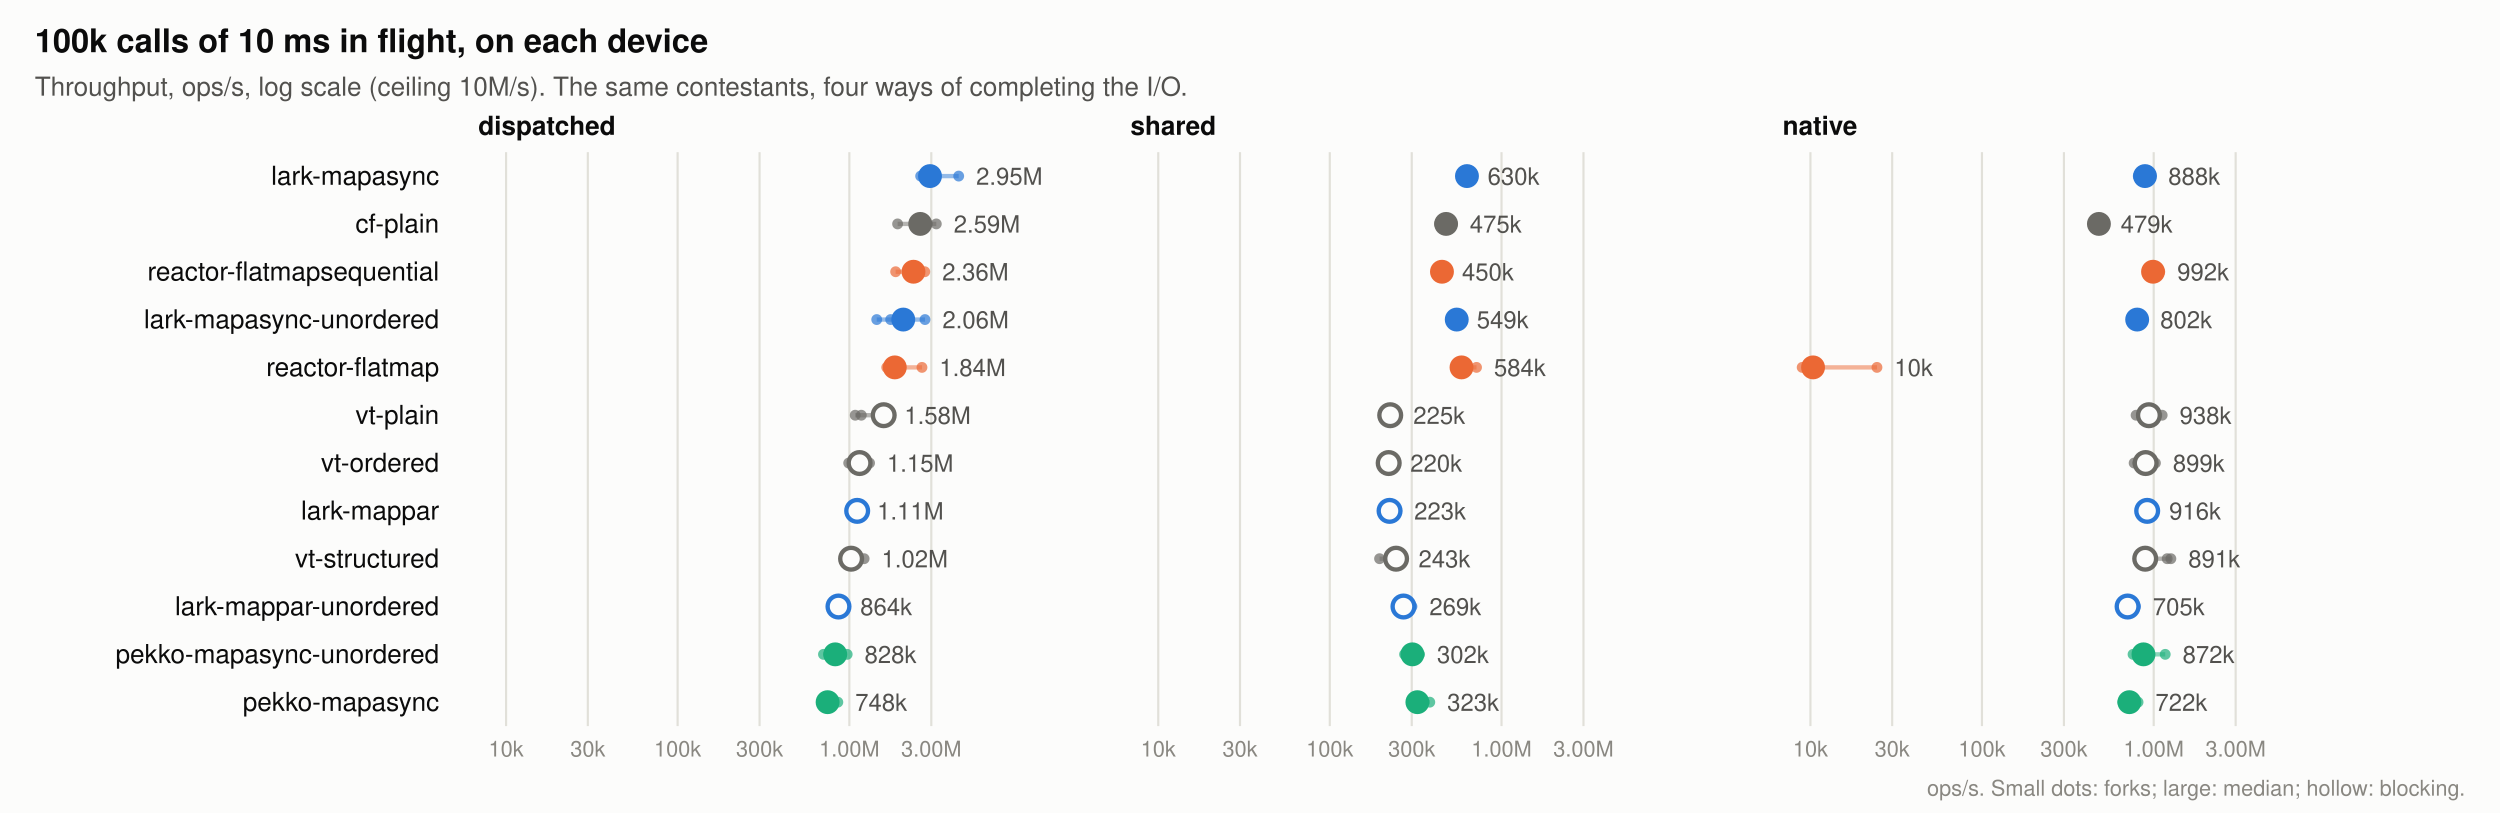
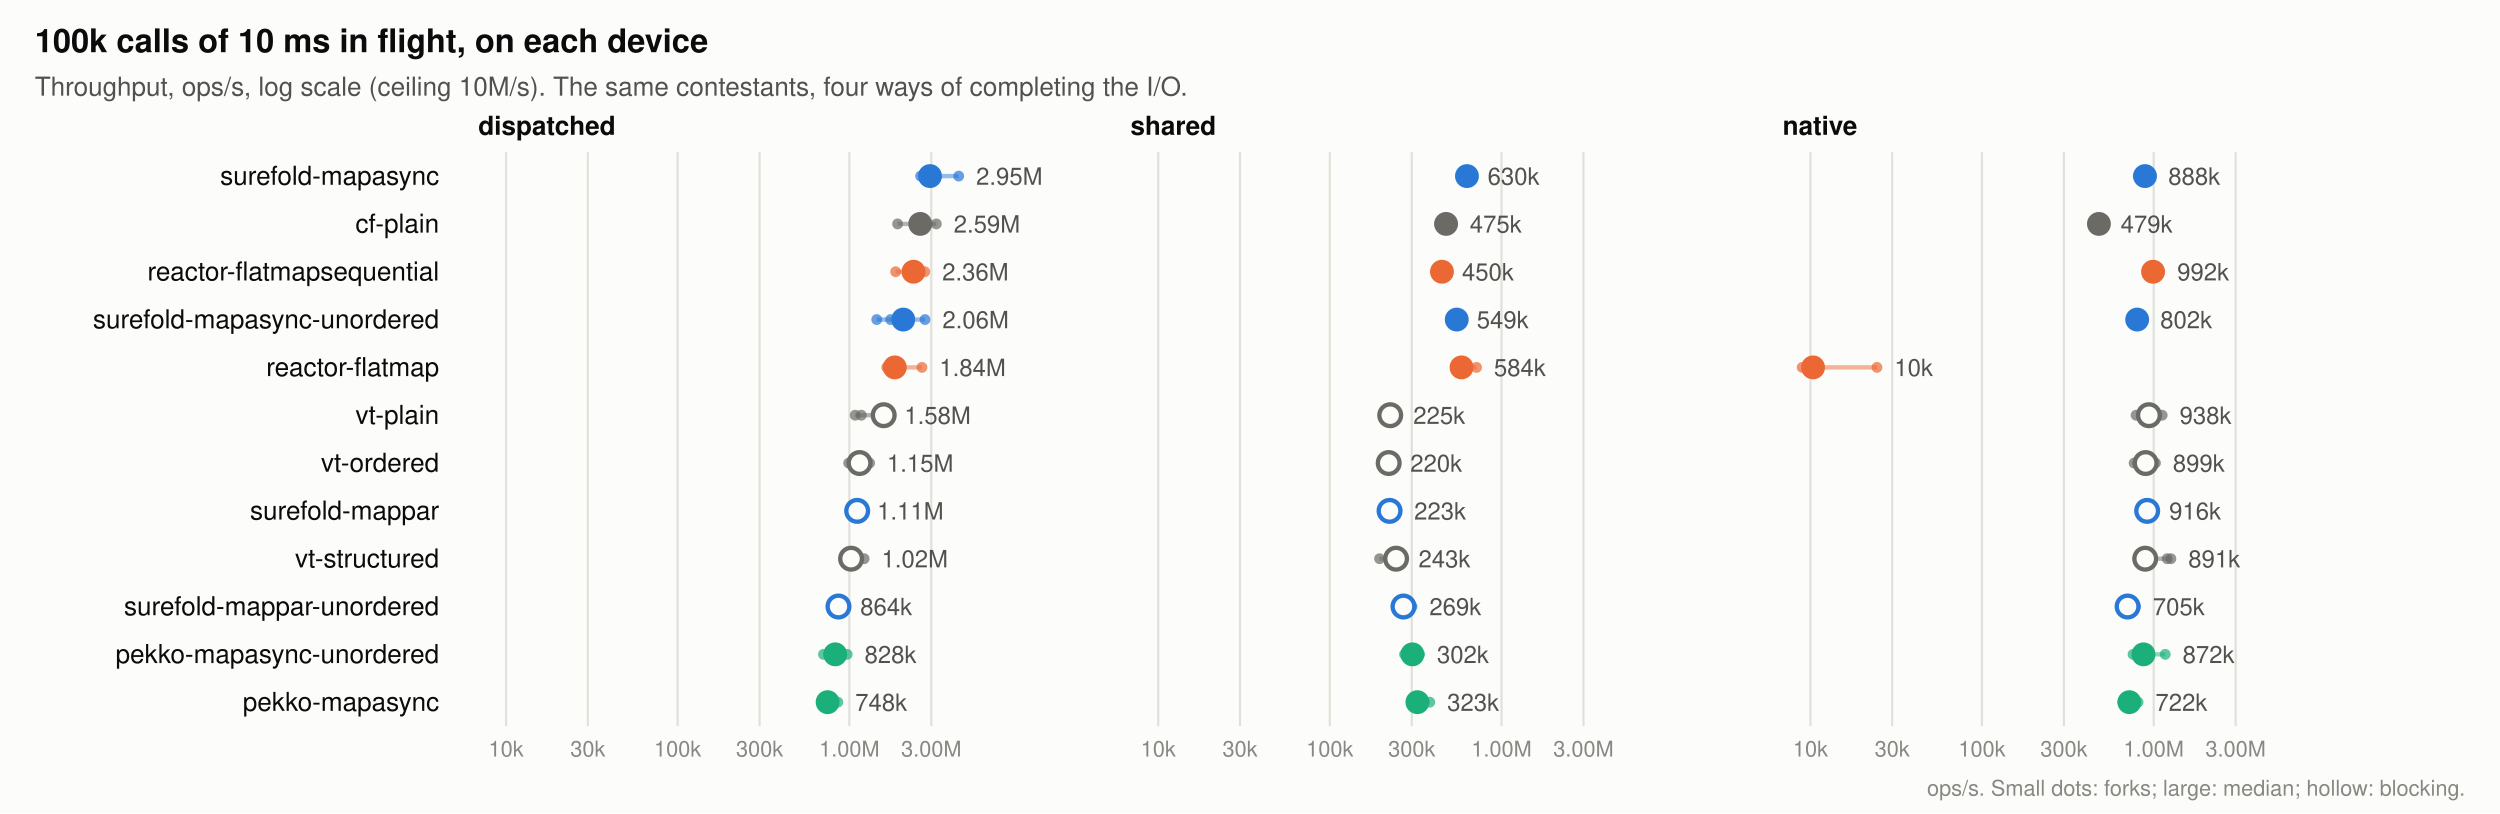
<svg xmlns="http://www.w3.org/2000/svg" viewBox="0 0 1150 374" width="1150" height="374" role="img" aria-label="100k calls of 10 ms in flight, on each device">
  <style>
text { font-family: -apple-system, BlinkMacSystemFont, "Segoe UI", Helvetica, Arial, sans-serif; }
.bg { fill: #fcfcfb; } .t1 { fill: #0b0b0b; } .t2 { fill: #52514e; } .mu { fill: #898781; }
.grid { stroke: #e1e0d9; stroke-width: 1; }
- .jdk { fill: #6b6a65; stroke: #6b6a65; } .lark { fill: #2a78d6; stroke: #2a78d6; }
+ .jdk { fill: #6b6a65; stroke: #6b6a65; } .surefold { fill: #2a78d6; stroke: #2a78d6; }
.reactor { fill: #eb6834; stroke: #eb6834; } .pekko { fill: #1baf7a; stroke: #1baf7a; }
.hollow { fill: #fcfcfb; stroke-width: 2; }
@media (prefers-color-scheme: dark) {
  .bg { fill: #1a1a19; } .t1 { fill: #f0efec; } .t2 { fill: #c3c2b7; } .grid { stroke: #2c2c2a; }
-   .jdk { fill: #a8a79f; stroke: #a8a79f; } .lark { fill: #3987e5; stroke: #3987e5; }
+   .jdk { fill: #a8a79f; stroke: #a8a79f; } .surefold { fill: #3987e5; stroke: #3987e5; }
  .reactor { fill: #d95926; stroke: #d95926; } .pekko { fill: #199e70; stroke: #199e70; }
  .hollow { fill: #1a1a19; }
}
</style>
  <rect class="bg" width="1150" height="374" />
  <text class="t1" x="16" y="24" font-size="15" font-weight="600">100k calls of 10 ms in flight, on each device</text>
  <text class="t2" x="16" y="44" font-size="12">Throughput, ops/s, log scale (ceiling 10M/s). The same contestants, four ways of completing the I/O.</text>
  <text class="t1" x="220" y="62" font-size="12" font-weight="600">dispatched</text>
  <line class="grid" x1="232.8" y1="70" x2="232.8" y2="334" />
  <text class="mu" x="232.8" y="348" font-size="10" text-anchor="middle">10k</text>
  <line class="grid" x1="270.4" y1="70" x2="270.4" y2="334" />
  <text class="mu" x="270.4" y="348" font-size="10" text-anchor="middle">30k</text>
  <line class="grid" x1="311.7" y1="70" x2="311.7" y2="334" />
  <text class="mu" x="311.7" y="348" font-size="10" text-anchor="middle">100k</text>
  <line class="grid" x1="349.4" y1="70" x2="349.4" y2="334" />
  <text class="mu" x="349.4" y="348" font-size="10" text-anchor="middle">300k</text>
  <line class="grid" x1="390.7" y1="70" x2="390.7" y2="334" />
  <text class="mu" x="390.7" y="348" font-size="10" text-anchor="middle">1.00M</text>
  <line class="grid" x1="428.4" y1="70" x2="428.4" y2="334" />
  <text class="mu" x="428.4" y="348" font-size="10" text-anchor="middle">3.00M</text>
-   <text class="t1" x="202" y="85.0" font-size="12" text-anchor="end">lark-mapasync</text>
-   <line class="lark" x1="423.5" y1="81.0" x2="441.0" y2="81.0" stroke-width="2" opacity="0.5" />
-   <circle class="lark" cx="441.0" cy="81.0" r="2" opacity="0.7" />
-   <circle class="lark" cx="425.5" cy="81.0" r="2" opacity="0.7" />
-   <circle class="lark" cx="430.1" cy="81.0" r="2" opacity="0.7" />
-   <circle class="lark" cx="423.5" cy="81.0" r="2" opacity="0.7" />
-   <circle class="lark" cx="427.8" cy="81.0" r="2" opacity="0.7" />
-   <circle class="lark" cx="427.8" cy="81.0" r="5" />
+   <text class="t1" x="202" y="85.0" font-size="12" text-anchor="end">surefold-mapasync</text>
+   <line class="surefold" x1="423.5" y1="81.0" x2="441.0" y2="81.0" stroke-width="2" opacity="0.5" />
+   <circle class="surefold" cx="441.0" cy="81.0" r="2" opacity="0.7" />
+   <circle class="surefold" cx="425.5" cy="81.0" r="2" opacity="0.7" />
+   <circle class="surefold" cx="430.1" cy="81.0" r="2" opacity="0.7" />
+   <circle class="surefold" cx="423.5" cy="81.0" r="2" opacity="0.7" />
+   <circle class="surefold" cx="427.8" cy="81.0" r="2" opacity="0.7" />
+   <circle class="surefold" cx="427.8" cy="81.0" r="5" />
  <text class="t2" x="449.0" y="85.0" font-size="11">2.95M</text>
  <text class="t1" x="202" y="107.0" font-size="12" text-anchor="end">cf-plain</text>
  <line class="jdk" x1="412.9" y1="103.0" x2="430.7" y2="103.0" stroke-width="2" opacity="0.5" />
  <circle class="jdk" cx="422.1" cy="103.0" r="2" opacity="0.7" />
  <circle class="jdk" cx="430.7" cy="103.0" r="2" opacity="0.7" />
  <circle class="jdk" cx="423.3" cy="103.0" r="2" opacity="0.7" />
  <circle class="jdk" cx="412.9" cy="103.0" r="2" opacity="0.7" />
  <circle class="jdk" cx="426.6" cy="103.0" r="2" opacity="0.7" />
  <circle class="jdk" cx="423.3" cy="103.0" r="5" />
  <text class="t2" x="438.7" y="107.0" font-size="11">2.59M</text>
  <text class="t1" x="202" y="129.0" font-size="12" text-anchor="end">reactor-flatmapsequential</text>
  <line class="reactor" x1="412.0" y1="125.0" x2="425.4" y2="125.0" stroke-width="2" opacity="0.5" />
  <circle class="reactor" cx="420.2" cy="125.0" r="2" opacity="0.7" />
  <circle class="reactor" cx="412.0" cy="125.0" r="2" opacity="0.7" />
  <circle class="reactor" cx="425.4" cy="125.0" r="2" opacity="0.7" />
  <circle class="reactor" cx="418.1" cy="125.0" r="2" opacity="0.7" />
  <circle class="reactor" cx="420.2" cy="125.0" r="2" opacity="0.7" />
  <circle class="reactor" cx="420.2" cy="125.0" r="5" />
  <text class="t2" x="433.4" y="129.0" font-size="11">2.36M</text>
-   <text class="t1" x="202" y="151.0" font-size="12" text-anchor="end">lark-mapasync-unordered</text>
-   <line class="lark" x1="403.3" y1="147.0" x2="425.5" y2="147.0" stroke-width="2" opacity="0.5" />
-   <circle class="lark" cx="415.5" cy="147.0" r="2" opacity="0.7" />
-   <circle class="lark" cx="417.6" cy="147.0" r="2" opacity="0.7" />
-   <circle class="lark" cx="409.7" cy="147.0" r="2" opacity="0.7" />
-   <circle class="lark" cx="425.5" cy="147.0" r="2" opacity="0.7" />
-   <circle class="lark" cx="403.3" cy="147.0" r="2" opacity="0.7" />
-   <circle class="lark" cx="415.5" cy="147.0" r="5" />
+   <text class="t1" x="202" y="151.0" font-size="12" text-anchor="end">surefold-mapasync-unordered</text>
+   <line class="surefold" x1="403.3" y1="147.0" x2="425.5" y2="147.0" stroke-width="2" opacity="0.5" />
+   <circle class="surefold" cx="415.5" cy="147.0" r="2" opacity="0.7" />
+   <circle class="surefold" cx="417.6" cy="147.0" r="2" opacity="0.7" />
+   <circle class="surefold" cx="409.7" cy="147.0" r="2" opacity="0.7" />
+   <circle class="surefold" cx="425.5" cy="147.0" r="2" opacity="0.7" />
+   <circle class="surefold" cx="403.3" cy="147.0" r="2" opacity="0.7" />
+   <circle class="surefold" cx="415.5" cy="147.0" r="5" />
  <text class="t2" x="433.5" y="151.0" font-size="11">2.06M</text>
  <text class="t1" x="202" y="173.0" font-size="12" text-anchor="end">reactor-flatmap</text>
  <line class="reactor" x1="407.9" y1="169.0" x2="424.1" y2="169.0" stroke-width="2" opacity="0.5" />
  <circle class="reactor" cx="412.3" cy="169.0" r="2" opacity="0.7" />
  <circle class="reactor" cx="410.6" cy="169.0" r="2" opacity="0.7" />
  <circle class="reactor" cx="407.9" cy="169.0" r="2" opacity="0.7" />
  <circle class="reactor" cx="424.1" cy="169.0" r="2" opacity="0.7" />
  <circle class="reactor" cx="411.6" cy="169.0" r="2" opacity="0.7" />
  <circle class="reactor" cx="411.6" cy="169.0" r="5" />
  <text class="t2" x="432.1" y="173.0" font-size="11">1.84M</text>
  <text class="t1" x="202" y="195.0" font-size="12" text-anchor="end">vt-plain</text>
  <line class="jdk" x1="393.4" y1="191.0" x2="408.0" y2="191.0" stroke-width="2" opacity="0.5" />
  <circle class="jdk" cx="406.5" cy="191.0" r="2" opacity="0.7" />
  <circle class="jdk" cx="393.4" cy="191.0" r="2" opacity="0.7" />
  <circle class="jdk" cx="406.9" cy="191.0" r="2" opacity="0.7" />
  <circle class="jdk" cx="408.0" cy="191.0" r="2" opacity="0.7" />
  <circle class="jdk" cx="396.2" cy="191.0" r="2" opacity="0.7" />
  <circle class="jdk hollow" cx="406.5" cy="191.0" r="5" />
  <text class="t2" x="416.0" y="195.0" font-size="11">1.58M</text>
  <text class="t1" x="202" y="217.0" font-size="12" text-anchor="end">vt-ordered</text>
  <line class="jdk" x1="390.4" y1="213.0" x2="400.0" y2="213.0" stroke-width="2" opacity="0.5" />
  <circle class="jdk" cx="398.4" cy="213.0" r="2" opacity="0.7" />
  <circle class="jdk" cx="393.9" cy="213.0" r="2" opacity="0.7" />
  <circle class="jdk" cx="390.4" cy="213.0" r="2" opacity="0.7" />
  <circle class="jdk" cx="395.4" cy="213.0" r="2" opacity="0.7" />
  <circle class="jdk" cx="400.0" cy="213.0" r="2" opacity="0.7" />
  <circle class="jdk hollow" cx="395.4" cy="213.0" r="5" />
  <text class="t2" x="408.0" y="217.0" font-size="11">1.15M</text>
-   <text class="t1" x="202" y="239.0" font-size="12" text-anchor="end">lark-mappar</text>
-   <line class="lark" x1="393.0" y1="235.0" x2="395.5" y2="235.0" stroke-width="2" opacity="0.5" />
-   <circle class="lark" cx="394.3" cy="235.0" r="2" opacity="0.7" />
-   <circle class="lark" cx="395.5" cy="235.0" r="2" opacity="0.7" />
-   <circle class="lark" cx="393.7" cy="235.0" r="2" opacity="0.7" />
-   <circle class="lark" cx="395.3" cy="235.0" r="2" opacity="0.7" />
-   <circle class="lark" cx="393.0" cy="235.0" r="2" opacity="0.7" />
-   <circle class="lark hollow" cx="394.3" cy="235.0" r="5" />
+   <text class="t1" x="202" y="239.0" font-size="12" text-anchor="end">surefold-mappar</text>
+   <line class="surefold" x1="393.0" y1="235.0" x2="395.5" y2="235.0" stroke-width="2" opacity="0.5" />
+   <circle class="surefold" cx="394.3" cy="235.0" r="2" opacity="0.7" />
+   <circle class="surefold" cx="395.5" cy="235.0" r="2" opacity="0.7" />
+   <circle class="surefold" cx="393.7" cy="235.0" r="2" opacity="0.7" />
+   <circle class="surefold" cx="395.3" cy="235.0" r="2" opacity="0.7" />
+   <circle class="surefold" cx="393.0" cy="235.0" r="2" opacity="0.7" />
+   <circle class="surefold hollow" cx="394.3" cy="235.0" r="5" />
  <text class="t2" x="403.5" y="239.0" font-size="11">1.11M</text>
  <text class="t1" x="202" y="261.0" font-size="12" text-anchor="end">vt-structured</text>
  <line class="jdk" x1="388.6" y1="257.0" x2="397.5" y2="257.0" stroke-width="2" opacity="0.5" />
  <circle class="jdk" cx="391.5" cy="257.0" r="2" opacity="0.7" />
  <circle class="jdk" cx="388.6" cy="257.0" r="2" opacity="0.7" />
  <circle class="jdk" cx="397.5" cy="257.0" r="2" opacity="0.7" />
  <circle class="jdk" cx="392.2" cy="257.0" r="2" opacity="0.7" />
  <circle class="jdk" cx="388.6" cy="257.0" r="2" opacity="0.7" />
  <circle class="jdk hollow" cx="391.5" cy="257.0" r="5" />
  <text class="t2" x="405.5" y="261.0" font-size="11">1.02M</text>
-   <text class="t1" x="202" y="283.0" font-size="12" text-anchor="end">lark-mappar-unordered</text>
-   <line class="lark" x1="385.0" y1="279.0" x2="387.7" y2="279.0" stroke-width="2" opacity="0.5" />
-   <circle class="lark" cx="385.0" cy="279.0" r="2" opacity="0.7" />
-   <circle class="lark" cx="385.7" cy="279.0" r="2" opacity="0.7" />
-   <circle class="lark" cx="387.7" cy="279.0" r="2" opacity="0.7" />
-   <circle class="lark" cx="385.6" cy="279.0" r="2" opacity="0.7" />
-   <circle class="lark" cx="385.8" cy="279.0" r="2" opacity="0.7" />
-   <circle class="lark hollow" cx="385.7" cy="279.0" r="5" />
+   <text class="t1" x="202" y="283.0" font-size="12" text-anchor="end">surefold-mappar-unordered</text>
+   <line class="surefold" x1="385.0" y1="279.0" x2="387.7" y2="279.0" stroke-width="2" opacity="0.5" />
+   <circle class="surefold" cx="385.0" cy="279.0" r="2" opacity="0.7" />
+   <circle class="surefold" cx="385.7" cy="279.0" r="2" opacity="0.7" />
+   <circle class="surefold" cx="387.7" cy="279.0" r="2" opacity="0.7" />
+   <circle class="surefold" cx="385.6" cy="279.0" r="2" opacity="0.7" />
+   <circle class="surefold" cx="385.8" cy="279.0" r="2" opacity="0.7" />
+   <circle class="surefold hollow" cx="385.7" cy="279.0" r="5" />
  <text class="t2" x="395.7" y="283.0" font-size="11">864k</text>
  <text class="t1" x="202" y="305.0" font-size="12" text-anchor="end">pekko-mapasync-unordered</text>
  <line class="pekko" x1="378.8" y1="301.0" x2="389.7" y2="301.0" stroke-width="2" opacity="0.5" />
  <circle class="pekko" cx="378.8" cy="301.0" r="2" opacity="0.7" />
  <circle class="pekko" cx="381.3" cy="301.0" r="2" opacity="0.7" />
  <circle class="pekko" cx="384.2" cy="301.0" r="2" opacity="0.7" />
  <circle class="pekko" cx="385.5" cy="301.0" r="2" opacity="0.7" />
  <circle class="pekko" cx="389.7" cy="301.0" r="2" opacity="0.7" />
  <circle class="pekko" cx="384.2" cy="301.0" r="5" />
  <text class="t2" x="397.7" y="305.0" font-size="11">828k</text>
  <text class="t1" x="202" y="327.0" font-size="12" text-anchor="end">pekko-mapasync</text>
  <line class="pekko" x1="379.3" y1="323.0" x2="385.4" y2="323.0" stroke-width="2" opacity="0.5" />
  <circle class="pekko" cx="381.2" cy="323.0" r="2" opacity="0.7" />
  <circle class="pekko" cx="379.3" cy="323.0" r="2" opacity="0.7" />
  <circle class="pekko" cx="380.0" cy="323.0" r="2" opacity="0.7" />
  <circle class="pekko" cx="385.4" cy="323.0" r="2" opacity="0.7" />
  <circle class="pekko" cx="380.7" cy="323.0" r="2" opacity="0.7" />
  <circle class="pekko" cx="380.7" cy="323.0" r="5" />
  <text class="t2" x="393.4" y="327.0" font-size="11">748k</text>
  <text class="t1" x="520" y="62" font-size="12" font-weight="600">shared</text>
  <line class="grid" x1="532.8" y1="70" x2="532.8" y2="334" />
  <text class="mu" x="532.8" y="348" font-size="10" text-anchor="middle">10k</text>
  <line class="grid" x1="570.4" y1="70" x2="570.4" y2="334" />
  <text class="mu" x="570.4" y="348" font-size="10" text-anchor="middle">30k</text>
  <line class="grid" x1="611.7" y1="70" x2="611.7" y2="334" />
  <text class="mu" x="611.7" y="348" font-size="10" text-anchor="middle">100k</text>
  <line class="grid" x1="649.4" y1="70" x2="649.4" y2="334" />
  <text class="mu" x="649.4" y="348" font-size="10" text-anchor="middle">300k</text>
  <line class="grid" x1="690.7" y1="70" x2="690.7" y2="334" />
  <text class="mu" x="690.7" y="348" font-size="10" text-anchor="middle">1.00M</text>
  <line class="grid" x1="728.4" y1="70" x2="728.4" y2="334" />
  <text class="mu" x="728.4" y="348" font-size="10" text-anchor="middle">3.00M</text>
-   <line class="lark" x1="672.8" y1="81.0" x2="676.3" y2="81.0" stroke-width="2" opacity="0.5" />
-   <circle class="lark" cx="674.8" cy="81.0" r="2" opacity="0.7" />
-   <circle class="lark" cx="675.2" cy="81.0" r="2" opacity="0.7" />
-   <circle class="lark" cx="673.8" cy="81.0" r="2" opacity="0.7" />
-   <circle class="lark" cx="672.8" cy="81.0" r="2" opacity="0.7" />
-   <circle class="lark" cx="676.3" cy="81.0" r="2" opacity="0.7" />
-   <circle class="lark" cx="674.8" cy="81.0" r="5" />
+   <line class="surefold" x1="672.8" y1="81.0" x2="676.3" y2="81.0" stroke-width="2" opacity="0.5" />
+   <circle class="surefold" cx="674.8" cy="81.0" r="2" opacity="0.7" />
+   <circle class="surefold" cx="675.2" cy="81.0" r="2" opacity="0.7" />
+   <circle class="surefold" cx="673.8" cy="81.0" r="2" opacity="0.7" />
+   <circle class="surefold" cx="672.8" cy="81.0" r="2" opacity="0.7" />
+   <circle class="surefold" cx="676.3" cy="81.0" r="2" opacity="0.7" />
+   <circle class="surefold" cx="674.8" cy="81.0" r="5" />
  <text class="t2" x="684.3" y="85.0" font-size="11">630k</text>
  <line class="jdk" x1="662.2" y1="103.0" x2="668.1" y2="103.0" stroke-width="2" opacity="0.5" />
  <circle class="jdk" cx="665.2" cy="103.0" r="2" opacity="0.7" />
  <circle class="jdk" cx="662.2" cy="103.0" r="2" opacity="0.7" />
  <circle class="jdk" cx="663.0" cy="103.0" r="2" opacity="0.7" />
  <circle class="jdk" cx="667.7" cy="103.0" r="2" opacity="0.7" />
  <circle class="jdk" cx="668.1" cy="103.0" r="2" opacity="0.7" />
  <circle class="jdk" cx="665.2" cy="103.0" r="5" />
  <text class="t2" x="676.1" y="107.0" font-size="11">475k</text>
  <line class="reactor" x1="661.3" y1="125.0" x2="664.5" y2="125.0" stroke-width="2" opacity="0.5" />
  <circle class="reactor" cx="664.5" cy="125.0" r="2" opacity="0.7" />
  <circle class="reactor" cx="661.3" cy="125.0" r="2" opacity="0.7" />
  <circle class="reactor" cx="663.3" cy="125.0" r="2" opacity="0.7" />
  <circle class="reactor" cx="663.0" cy="125.0" r="2" opacity="0.7" />
  <circle class="reactor" cx="664.3" cy="125.0" r="2" opacity="0.7" />
  <circle class="reactor" cx="663.3" cy="125.0" r="5" />
  <text class="t2" x="672.5" y="129.0" font-size="11">450k</text>
-   <line class="lark" x1="667.8" y1="147.0" x2="671.3" y2="147.0" stroke-width="2" opacity="0.5" />
-   <circle class="lark" cx="670.1" cy="147.0" r="2" opacity="0.7" />
-   <circle class="lark" cx="671.3" cy="147.0" r="2" opacity="0.7" />
-   <circle class="lark" cx="667.8" cy="147.0" r="2" opacity="0.7" />
-   <circle class="lark" cx="670.9" cy="147.0" r="2" opacity="0.7" />
-   <circle class="lark" cx="669.3" cy="147.0" r="2" opacity="0.7" />
-   <circle class="lark" cx="670.1" cy="147.0" r="5" />
+   <line class="surefold" x1="667.8" y1="147.0" x2="671.3" y2="147.0" stroke-width="2" opacity="0.5" />
+   <circle class="surefold" cx="670.1" cy="147.0" r="2" opacity="0.7" />
+   <circle class="surefold" cx="671.3" cy="147.0" r="2" opacity="0.7" />
+   <circle class="surefold" cx="667.8" cy="147.0" r="2" opacity="0.7" />
+   <circle class="surefold" cx="670.9" cy="147.0" r="2" opacity="0.7" />
+   <circle class="surefold" cx="669.3" cy="147.0" r="2" opacity="0.7" />
+   <circle class="surefold" cx="670.1" cy="147.0" r="5" />
  <text class="t2" x="679.3" y="151.0" font-size="11">549k</text>
  <line class="reactor" x1="670.1" y1="169.0" x2="679.2" y2="169.0" stroke-width="2" opacity="0.5" />
  <circle class="reactor" cx="674.3" cy="169.0" r="2" opacity="0.7" />
  <circle class="reactor" cx="670.1" cy="169.0" r="2" opacity="0.7" />
  <circle class="reactor" cx="672.3" cy="169.0" r="2" opacity="0.7" />
  <circle class="reactor" cx="679.2" cy="169.0" r="2" opacity="0.7" />
  <circle class="reactor" cx="671.5" cy="169.0" r="2" opacity="0.7" />
  <circle class="reactor" cx="672.3" cy="169.0" r="5" />
  <text class="t2" x="687.2" y="173.0" font-size="11">584k</text>
  <line class="jdk" x1="638.9" y1="191.0" x2="642.1" y2="191.0" stroke-width="2" opacity="0.5" />
  <circle class="jdk" cx="639.5" cy="191.0" r="2" opacity="0.7" />
  <circle class="jdk" cx="641.4" cy="191.0" r="2" opacity="0.7" />
  <circle class="jdk" cx="642.1" cy="191.0" r="2" opacity="0.7" />
  <circle class="jdk" cx="639.2" cy="191.0" r="2" opacity="0.7" />
  <circle class="jdk" cx="638.9" cy="191.0" r="2" opacity="0.7" />
  <circle class="jdk hollow" cx="639.5" cy="191.0" r="5" />
  <text class="t2" x="650.1" y="195.0" font-size="11">225k</text>
  <line class="jdk" x1="637.4" y1="213.0" x2="640.7" y2="213.0" stroke-width="2" opacity="0.5" />
  <circle class="jdk" cx="638.1" cy="213.0" r="2" opacity="0.7" />
  <circle class="jdk" cx="637.4" cy="213.0" r="2" opacity="0.7" />
  <circle class="jdk" cx="640.7" cy="213.0" r="2" opacity="0.7" />
  <circle class="jdk" cx="639.8" cy="213.0" r="2" opacity="0.7" />
  <circle class="jdk" cx="638.8" cy="213.0" r="2" opacity="0.7" />
  <circle class="jdk hollow" cx="638.8" cy="213.0" r="5" />
  <text class="t2" x="648.7" y="217.0" font-size="11">220k</text>
-   <line class="lark" x1="636.3" y1="235.0" x2="642.5" y2="235.0" stroke-width="2" opacity="0.5" />
-   <circle class="lark" cx="636.3" cy="235.0" r="2" opacity="0.7" />
-   <circle class="lark" cx="639.0" cy="235.0" r="2" opacity="0.7" />
-   <circle class="lark" cx="639.2" cy="235.0" r="2" opacity="0.7" />
-   <circle class="lark" cx="639.9" cy="235.0" r="2" opacity="0.7" />
-   <circle class="lark" cx="642.5" cy="235.0" r="2" opacity="0.7" />
-   <circle class="lark hollow" cx="639.2" cy="235.0" r="5" />
+   <line class="surefold" x1="636.3" y1="235.0" x2="642.5" y2="235.0" stroke-width="2" opacity="0.5" />
+   <circle class="surefold" cx="636.3" cy="235.0" r="2" opacity="0.7" />
+   <circle class="surefold" cx="639.0" cy="235.0" r="2" opacity="0.7" />
+   <circle class="surefold" cx="639.2" cy="235.0" r="2" opacity="0.7" />
+   <circle class="surefold" cx="639.9" cy="235.0" r="2" opacity="0.7" />
+   <circle class="surefold" cx="642.5" cy="235.0" r="2" opacity="0.7" />
+   <circle class="surefold hollow" cx="639.2" cy="235.0" r="5" />
  <text class="t2" x="650.5" y="239.0" font-size="11">223k</text>
  <line class="jdk" x1="634.6" y1="257.0" x2="644.5" y2="257.0" stroke-width="2" opacity="0.5" />
  <circle class="jdk" cx="638.8" cy="257.0" r="2" opacity="0.7" />
  <circle class="jdk" cx="634.6" cy="257.0" r="2" opacity="0.7" />
  <circle class="jdk" cx="642.2" cy="257.0" r="2" opacity="0.7" />
  <circle class="jdk" cx="644.5" cy="257.0" r="2" opacity="0.7" />
  <circle class="jdk" cx="644.0" cy="257.0" r="2" opacity="0.7" />
  <circle class="jdk hollow" cx="642.2" cy="257.0" r="5" />
  <text class="t2" x="652.5" y="261.0" font-size="11">243k</text>
-   <line class="lark" x1="645.1" y1="279.0" x2="649.5" y2="279.0" stroke-width="2" opacity="0.5" />
-   <circle class="lark" cx="645.3" cy="279.0" r="2" opacity="0.7" />
-   <circle class="lark" cx="646.8" cy="279.0" r="2" opacity="0.7" />
-   <circle class="lark" cx="645.6" cy="279.0" r="2" opacity="0.7" />
-   <circle class="lark" cx="645.1" cy="279.0" r="2" opacity="0.7" />
-   <circle class="lark" cx="649.5" cy="279.0" r="2" opacity="0.7" />
-   <circle class="lark hollow" cx="645.6" cy="279.0" r="5" />
+   <line class="surefold" x1="645.1" y1="279.0" x2="649.5" y2="279.0" stroke-width="2" opacity="0.5" />
+   <circle class="surefold" cx="645.3" cy="279.0" r="2" opacity="0.7" />
+   <circle class="surefold" cx="646.8" cy="279.0" r="2" opacity="0.7" />
+   <circle class="surefold" cx="645.6" cy="279.0" r="2" opacity="0.7" />
+   <circle class="surefold" cx="645.1" cy="279.0" r="2" opacity="0.7" />
+   <circle class="surefold" cx="649.5" cy="279.0" r="2" opacity="0.7" />
+   <circle class="surefold hollow" cx="645.6" cy="279.0" r="5" />
  <text class="t2" x="657.5" y="283.0" font-size="11">269k</text>
  <line class="pekko" x1="646.1" y1="301.0" x2="653.0" y2="301.0" stroke-width="2" opacity="0.5" />
  <circle class="pekko" cx="647.3" cy="301.0" r="2" opacity="0.7" />
  <circle class="pekko" cx="646.1" cy="301.0" r="2" opacity="0.7" />
  <circle class="pekko" cx="651.7" cy="301.0" r="2" opacity="0.7" />
  <circle class="pekko" cx="653.0" cy="301.0" r="2" opacity="0.7" />
  <circle class="pekko" cx="649.7" cy="301.0" r="2" opacity="0.7" />
  <circle class="pekko" cx="649.7" cy="301.0" r="5" />
  <text class="t2" x="661.0" y="305.0" font-size="11">302k</text>
  <line class="pekko" x1="650.6" y1="323.0" x2="657.7" y2="323.0" stroke-width="2" opacity="0.5" />
  <circle class="pekko" cx="652.1" cy="323.0" r="2" opacity="0.7" />
  <circle class="pekko" cx="652.0" cy="323.0" r="2" opacity="0.7" />
  <circle class="pekko" cx="657.7" cy="323.0" r="2" opacity="0.7" />
  <circle class="pekko" cx="650.6" cy="323.0" r="2" opacity="0.7" />
  <circle class="pekko" cx="651.2" cy="323.0" r="2" opacity="0.7" />
  <circle class="pekko" cx="652.0" cy="323.0" r="5" />
  <text class="t2" x="665.7" y="327.0" font-size="11">323k</text>
  <text class="t1" x="820" y="62" font-size="12" font-weight="600">native</text>
  <line class="grid" x1="832.8" y1="70" x2="832.8" y2="334" />
  <text class="mu" x="832.8" y="348" font-size="10" text-anchor="middle">10k</text>
  <line class="grid" x1="870.4" y1="70" x2="870.4" y2="334" />
  <text class="mu" x="870.4" y="348" font-size="10" text-anchor="middle">30k</text>
  <line class="grid" x1="911.7" y1="70" x2="911.7" y2="334" />
  <text class="mu" x="911.7" y="348" font-size="10" text-anchor="middle">100k</text>
  <line class="grid" x1="949.4" y1="70" x2="949.4" y2="334" />
  <text class="mu" x="949.4" y="348" font-size="10" text-anchor="middle">300k</text>
  <line class="grid" x1="990.7" y1="70" x2="990.7" y2="334" />
  <text class="mu" x="990.7" y="348" font-size="10" text-anchor="middle">1.00M</text>
  <line class="grid" x1="1028.4" y1="70" x2="1028.4" y2="334" />
  <text class="mu" x="1028.4" y="348" font-size="10" text-anchor="middle">3.00M</text>
-   <line class="lark" x1="983.6" y1="81.0" x2="989.4" y2="81.0" stroke-width="2" opacity="0.5" />
-   <circle class="lark" cx="984.4" cy="81.0" r="2" opacity="0.7" />
-   <circle class="lark" cx="983.6" cy="81.0" r="2" opacity="0.7" />
-   <circle class="lark" cx="986.7" cy="81.0" r="2" opacity="0.7" />
-   <circle class="lark" cx="989.4" cy="81.0" r="2" opacity="0.7" />
-   <circle class="lark" cx="987.5" cy="81.0" r="2" opacity="0.7" />
-   <circle class="lark" cx="986.7" cy="81.0" r="5" />
+   <line class="surefold" x1="983.6" y1="81.0" x2="989.4" y2="81.0" stroke-width="2" opacity="0.5" />
+   <circle class="surefold" cx="984.4" cy="81.0" r="2" opacity="0.7" />
+   <circle class="surefold" cx="983.6" cy="81.0" r="2" opacity="0.7" />
+   <circle class="surefold" cx="986.7" cy="81.0" r="2" opacity="0.7" />
+   <circle class="surefold" cx="989.4" cy="81.0" r="2" opacity="0.7" />
+   <circle class="surefold" cx="987.5" cy="81.0" r="2" opacity="0.7" />
+   <circle class="surefold" cx="986.7" cy="81.0" r="5" />
  <text class="t2" x="997.4" y="85.0" font-size="11">888k</text>
  <line class="jdk" x1="964.2" y1="103.0" x2="967.5" y2="103.0" stroke-width="2" opacity="0.5" />
  <circle class="jdk" cx="967.5" cy="103.0" r="2" opacity="0.7" />
  <circle class="jdk" cx="965.3" cy="103.0" r="2" opacity="0.7" />
  <circle class="jdk" cx="967.2" cy="103.0" r="2" opacity="0.7" />
  <circle class="jdk" cx="965.5" cy="103.0" r="2" opacity="0.7" />
  <circle class="jdk" cx="964.2" cy="103.0" r="2" opacity="0.7" />
  <circle class="jdk" cx="965.5" cy="103.0" r="5" />
  <text class="t2" x="975.5" y="107.0" font-size="11">479k</text>
  <line class="reactor" x1="988.1" y1="125.0" x2="993.5" y2="125.0" stroke-width="2" opacity="0.5" />
  <circle class="reactor" cx="991.7" cy="125.0" r="2" opacity="0.7" />
  <circle class="reactor" cx="988.1" cy="125.0" r="2" opacity="0.7" />
  <circle class="reactor" cx="990.4" cy="125.0" r="2" opacity="0.7" />
  <circle class="reactor" cx="990.2" cy="125.0" r="2" opacity="0.7" />
  <circle class="reactor" cx="993.5" cy="125.0" r="2" opacity="0.7" />
  <circle class="reactor" cx="990.4" cy="125.0" r="5" />
  <text class="t2" x="1001.5" y="129.0" font-size="11">992k</text>
-   <line class="lark" x1="980.5" y1="147.0" x2="985.7" y2="147.0" stroke-width="2" opacity="0.5" />
-   <circle class="lark" cx="983.1" cy="147.0" r="2" opacity="0.7" />
-   <circle class="lark" cx="980.5" cy="147.0" r="2" opacity="0.7" />
-   <circle class="lark" cx="985.7" cy="147.0" r="2" opacity="0.7" />
-   <circle class="lark" cx="984.9" cy="147.0" r="2" opacity="0.7" />
-   <circle class="lark" cx="982.0" cy="147.0" r="2" opacity="0.7" />
-   <circle class="lark" cx="983.1" cy="147.0" r="5" />
+   <line class="surefold" x1="980.5" y1="147.0" x2="985.7" y2="147.0" stroke-width="2" opacity="0.5" />
+   <circle class="surefold" cx="983.1" cy="147.0" r="2" opacity="0.7" />
+   <circle class="surefold" cx="980.5" cy="147.0" r="2" opacity="0.7" />
+   <circle class="surefold" cx="985.7" cy="147.0" r="2" opacity="0.7" />
+   <circle class="surefold" cx="984.9" cy="147.0" r="2" opacity="0.7" />
+   <circle class="surefold" cx="982.0" cy="147.0" r="2" opacity="0.7" />
+   <circle class="surefold" cx="983.1" cy="147.0" r="5" />
  <text class="t2" x="993.7" y="151.0" font-size="11">802k</text>
  <line class="reactor" x1="829.0" y1="169.0" x2="863.4" y2="169.0" stroke-width="2" opacity="0.5" />
  <circle class="reactor" cx="829.0" cy="169.0" r="2" opacity="0.7" />
  <circle class="reactor" cx="863.4" cy="169.0" r="2" opacity="0.7" />
  <circle class="reactor" cx="833.7" cy="169.0" r="2" opacity="0.7" />
  <circle class="reactor" cx="834.0" cy="169.0" r="2" opacity="0.7" />
  <circle class="reactor" cx="835.2" cy="169.0" r="2" opacity="0.7" />
  <circle class="reactor" cx="834.0" cy="169.0" r="5" />
  <text class="t2" x="871.4" y="173.0" font-size="11">10k</text>
  <line class="jdk" x1="982.6" y1="191.0" x2="994.6" y2="191.0" stroke-width="2" opacity="0.5" />
  <circle class="jdk" cx="982.6" cy="191.0" r="2" opacity="0.7" />
  <circle class="jdk" cx="989.8" cy="191.0" r="2" opacity="0.7" />
  <circle class="jdk" cx="985.9" cy="191.0" r="2" opacity="0.7" />
  <circle class="jdk" cx="988.5" cy="191.0" r="2" opacity="0.7" />
  <circle class="jdk" cx="994.6" cy="191.0" r="2" opacity="0.7" />
  <circle class="jdk hollow" cx="988.5" cy="191.0" r="5" />
  <text class="t2" x="1002.6" y="195.0" font-size="11">938k</text>
  <line class="jdk" x1="981.7" y1="213.0" x2="991.5" y2="213.0" stroke-width="2" opacity="0.5" />
  <circle class="jdk" cx="981.7" cy="213.0" r="2" opacity="0.7" />
  <circle class="jdk" cx="991.5" cy="213.0" r="2" opacity="0.7" />
  <circle class="jdk" cx="987.0" cy="213.0" r="2" opacity="0.7" />
  <circle class="jdk" cx="983.4" cy="213.0" r="2" opacity="0.7" />
  <circle class="jdk" cx="989.0" cy="213.0" r="2" opacity="0.7" />
  <circle class="jdk hollow" cx="987.0" cy="213.0" r="5" />
  <text class="t2" x="999.5" y="217.0" font-size="11">899k</text>
-   <line class="lark" x1="986.3" y1="235.0" x2="989.8" y2="235.0" stroke-width="2" opacity="0.5" />
-   <circle class="lark" cx="986.9" cy="235.0" r="2" opacity="0.7" />
-   <circle class="lark" cx="987.7" cy="235.0" r="2" opacity="0.7" />
-   <circle class="lark" cx="989.8" cy="235.0" r="2" opacity="0.7" />
-   <circle class="lark" cx="989.1" cy="235.0" r="2" opacity="0.7" />
-   <circle class="lark" cx="986.3" cy="235.0" r="2" opacity="0.7" />
-   <circle class="lark hollow" cx="987.7" cy="235.0" r="5" />
+   <line class="surefold" x1="986.3" y1="235.0" x2="989.8" y2="235.0" stroke-width="2" opacity="0.5" />
+   <circle class="surefold" cx="986.9" cy="235.0" r="2" opacity="0.7" />
+   <circle class="surefold" cx="987.7" cy="235.0" r="2" opacity="0.7" />
+   <circle class="surefold" cx="989.8" cy="235.0" r="2" opacity="0.7" />
+   <circle class="surefold" cx="989.1" cy="235.0" r="2" opacity="0.7" />
+   <circle class="surefold" cx="986.3" cy="235.0" r="2" opacity="0.7" />
+   <circle class="surefold hollow" cx="987.7" cy="235.0" r="5" />
  <text class="t2" x="997.8" y="239.0" font-size="11">916k</text>
  <line class="jdk" x1="984.4" y1="257.0" x2="998.6" y2="257.0" stroke-width="2" opacity="0.5" />
  <circle class="jdk" cx="986.8" cy="257.0" r="2" opacity="0.7" />
  <circle class="jdk" cx="984.9" cy="257.0" r="2" opacity="0.7" />
  <circle class="jdk" cx="996.9" cy="257.0" r="2" opacity="0.7" />
  <circle class="jdk" cx="984.4" cy="257.0" r="2" opacity="0.7" />
  <circle class="jdk" cx="998.6" cy="257.0" r="2" opacity="0.7" />
  <circle class="jdk hollow" cx="986.8" cy="257.0" r="5" />
  <text class="t2" x="1006.6" y="261.0" font-size="11">891k</text>
-   <line class="lark" x1="978.5" y1="279.0" x2="982.3" y2="279.0" stroke-width="2" opacity="0.5" />
-   <circle class="lark" cx="978.5" cy="279.0" r="2" opacity="0.7" />
-   <circle class="lark" cx="979.3" cy="279.0" r="2" opacity="0.7" />
-   <circle class="lark" cx="978.7" cy="279.0" r="2" opacity="0.7" />
-   <circle class="lark" cx="982.3" cy="279.0" r="2" opacity="0.7" />
-   <circle class="lark" cx="978.6" cy="279.0" r="2" opacity="0.7" />
-   <circle class="lark hollow" cx="978.7" cy="279.0" r="5" />
+   <line class="surefold" x1="978.5" y1="279.0" x2="982.3" y2="279.0" stroke-width="2" opacity="0.5" />
+   <circle class="surefold" cx="978.5" cy="279.0" r="2" opacity="0.7" />
+   <circle class="surefold" cx="979.3" cy="279.0" r="2" opacity="0.7" />
+   <circle class="surefold" cx="978.7" cy="279.0" r="2" opacity="0.7" />
+   <circle class="surefold" cx="982.3" cy="279.0" r="2" opacity="0.7" />
+   <circle class="surefold" cx="978.6" cy="279.0" r="2" opacity="0.7" />
+   <circle class="surefold hollow" cx="978.7" cy="279.0" r="5" />
  <text class="t2" x="990.3" y="283.0" font-size="11">705k</text>
  <line class="pekko" x1="981.2" y1="301.0" x2="996.0" y2="301.0" stroke-width="2" opacity="0.5" />
  <circle class="pekko" cx="983.4" cy="301.0" r="2" opacity="0.7" />
  <circle class="pekko" cx="981.2" cy="301.0" r="2" opacity="0.7" />
  <circle class="pekko" cx="986.0" cy="301.0" r="2" opacity="0.7" />
  <circle class="pekko" cx="996.0" cy="301.0" r="2" opacity="0.7" />
  <circle class="pekko" cx="988.1" cy="301.0" r="2" opacity="0.7" />
  <circle class="pekko" cx="986.0" cy="301.0" r="5" />
  <text class="t2" x="1004.0" y="305.0" font-size="11">872k</text>
  <line class="pekko" x1="976.5" y1="323.0" x2="983.5" y2="323.0" stroke-width="2" opacity="0.5" />
  <circle class="pekko" cx="979.0" cy="323.0" r="2" opacity="0.7" />
  <circle class="pekko" cx="983.5" cy="323.0" r="2" opacity="0.7" />
  <circle class="pekko" cx="976.5" cy="323.0" r="2" opacity="0.7" />
  <circle class="pekko" cx="979.5" cy="323.0" r="2" opacity="0.7" />
  <circle class="pekko" cx="979.9" cy="323.0" r="2" opacity="0.7" />
  <circle class="pekko" cx="979.5" cy="323.0" r="5" />
  <text class="t2" x="991.5" y="327.0" font-size="11">722k</text>
  <text class="mu" x="1134" y="366" font-size="10" text-anchor="end">ops/s. Small dots: forks; large: median; hollow: blocking.</text>
</svg>
